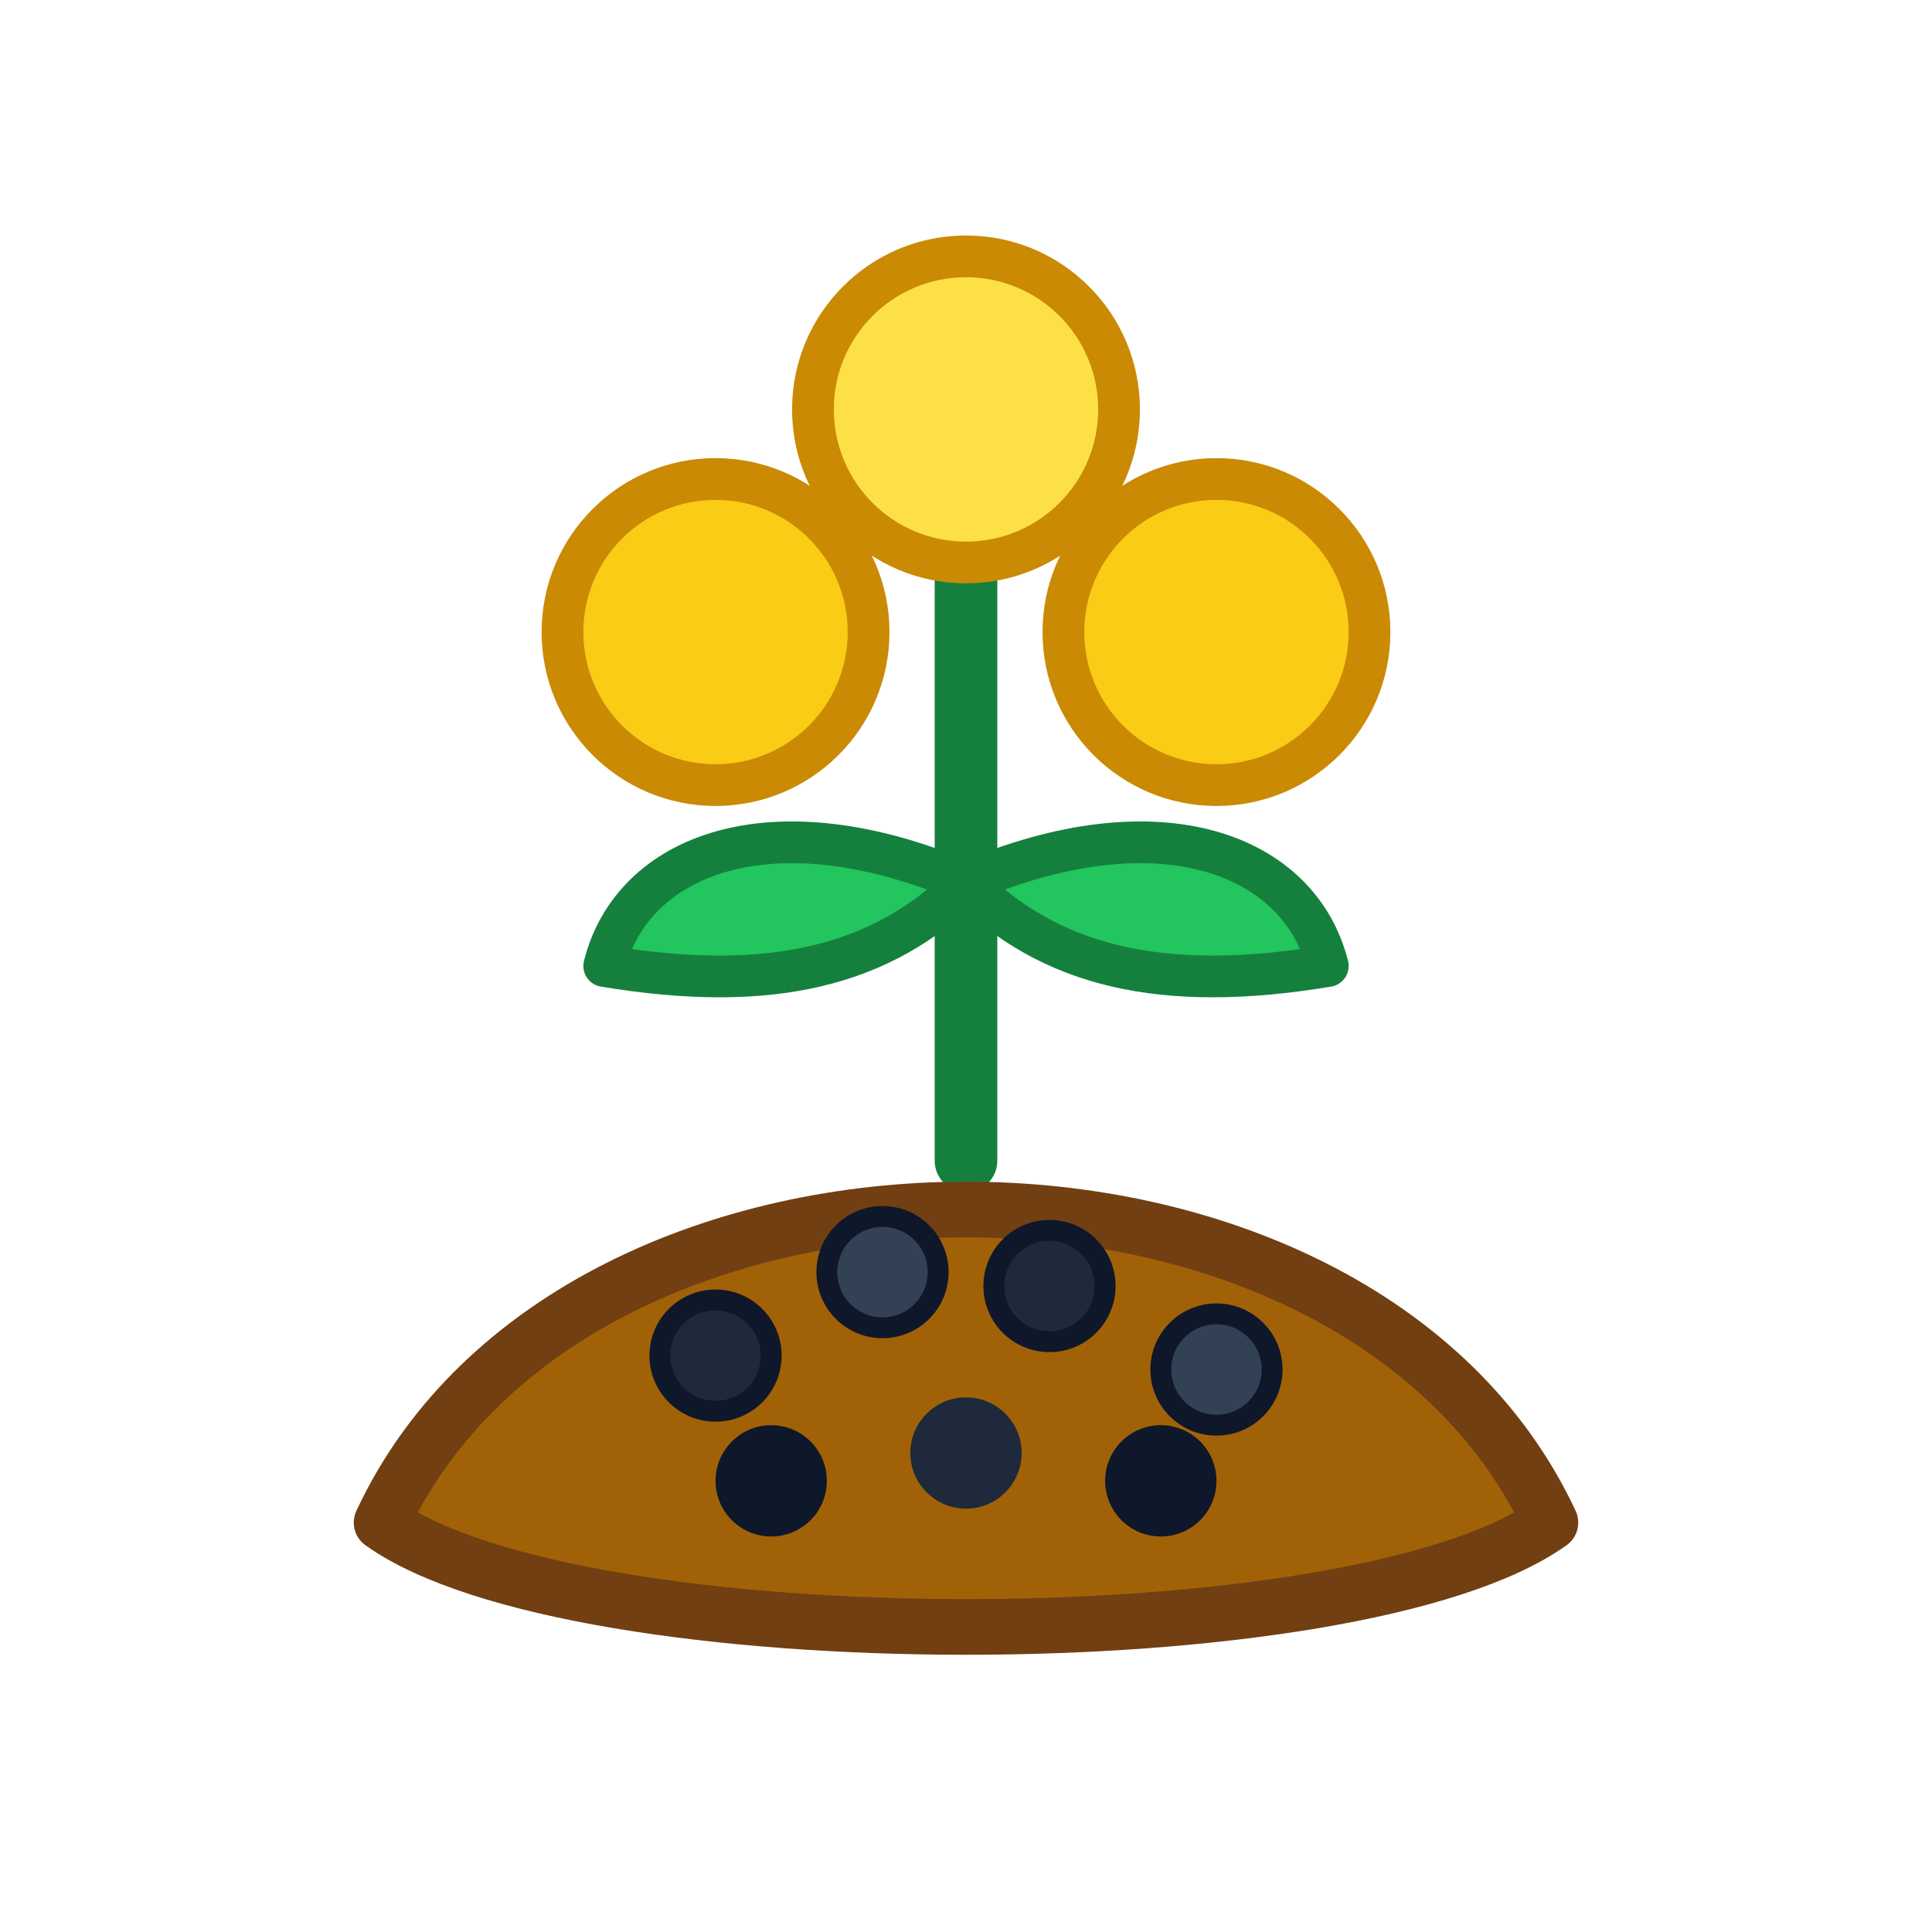
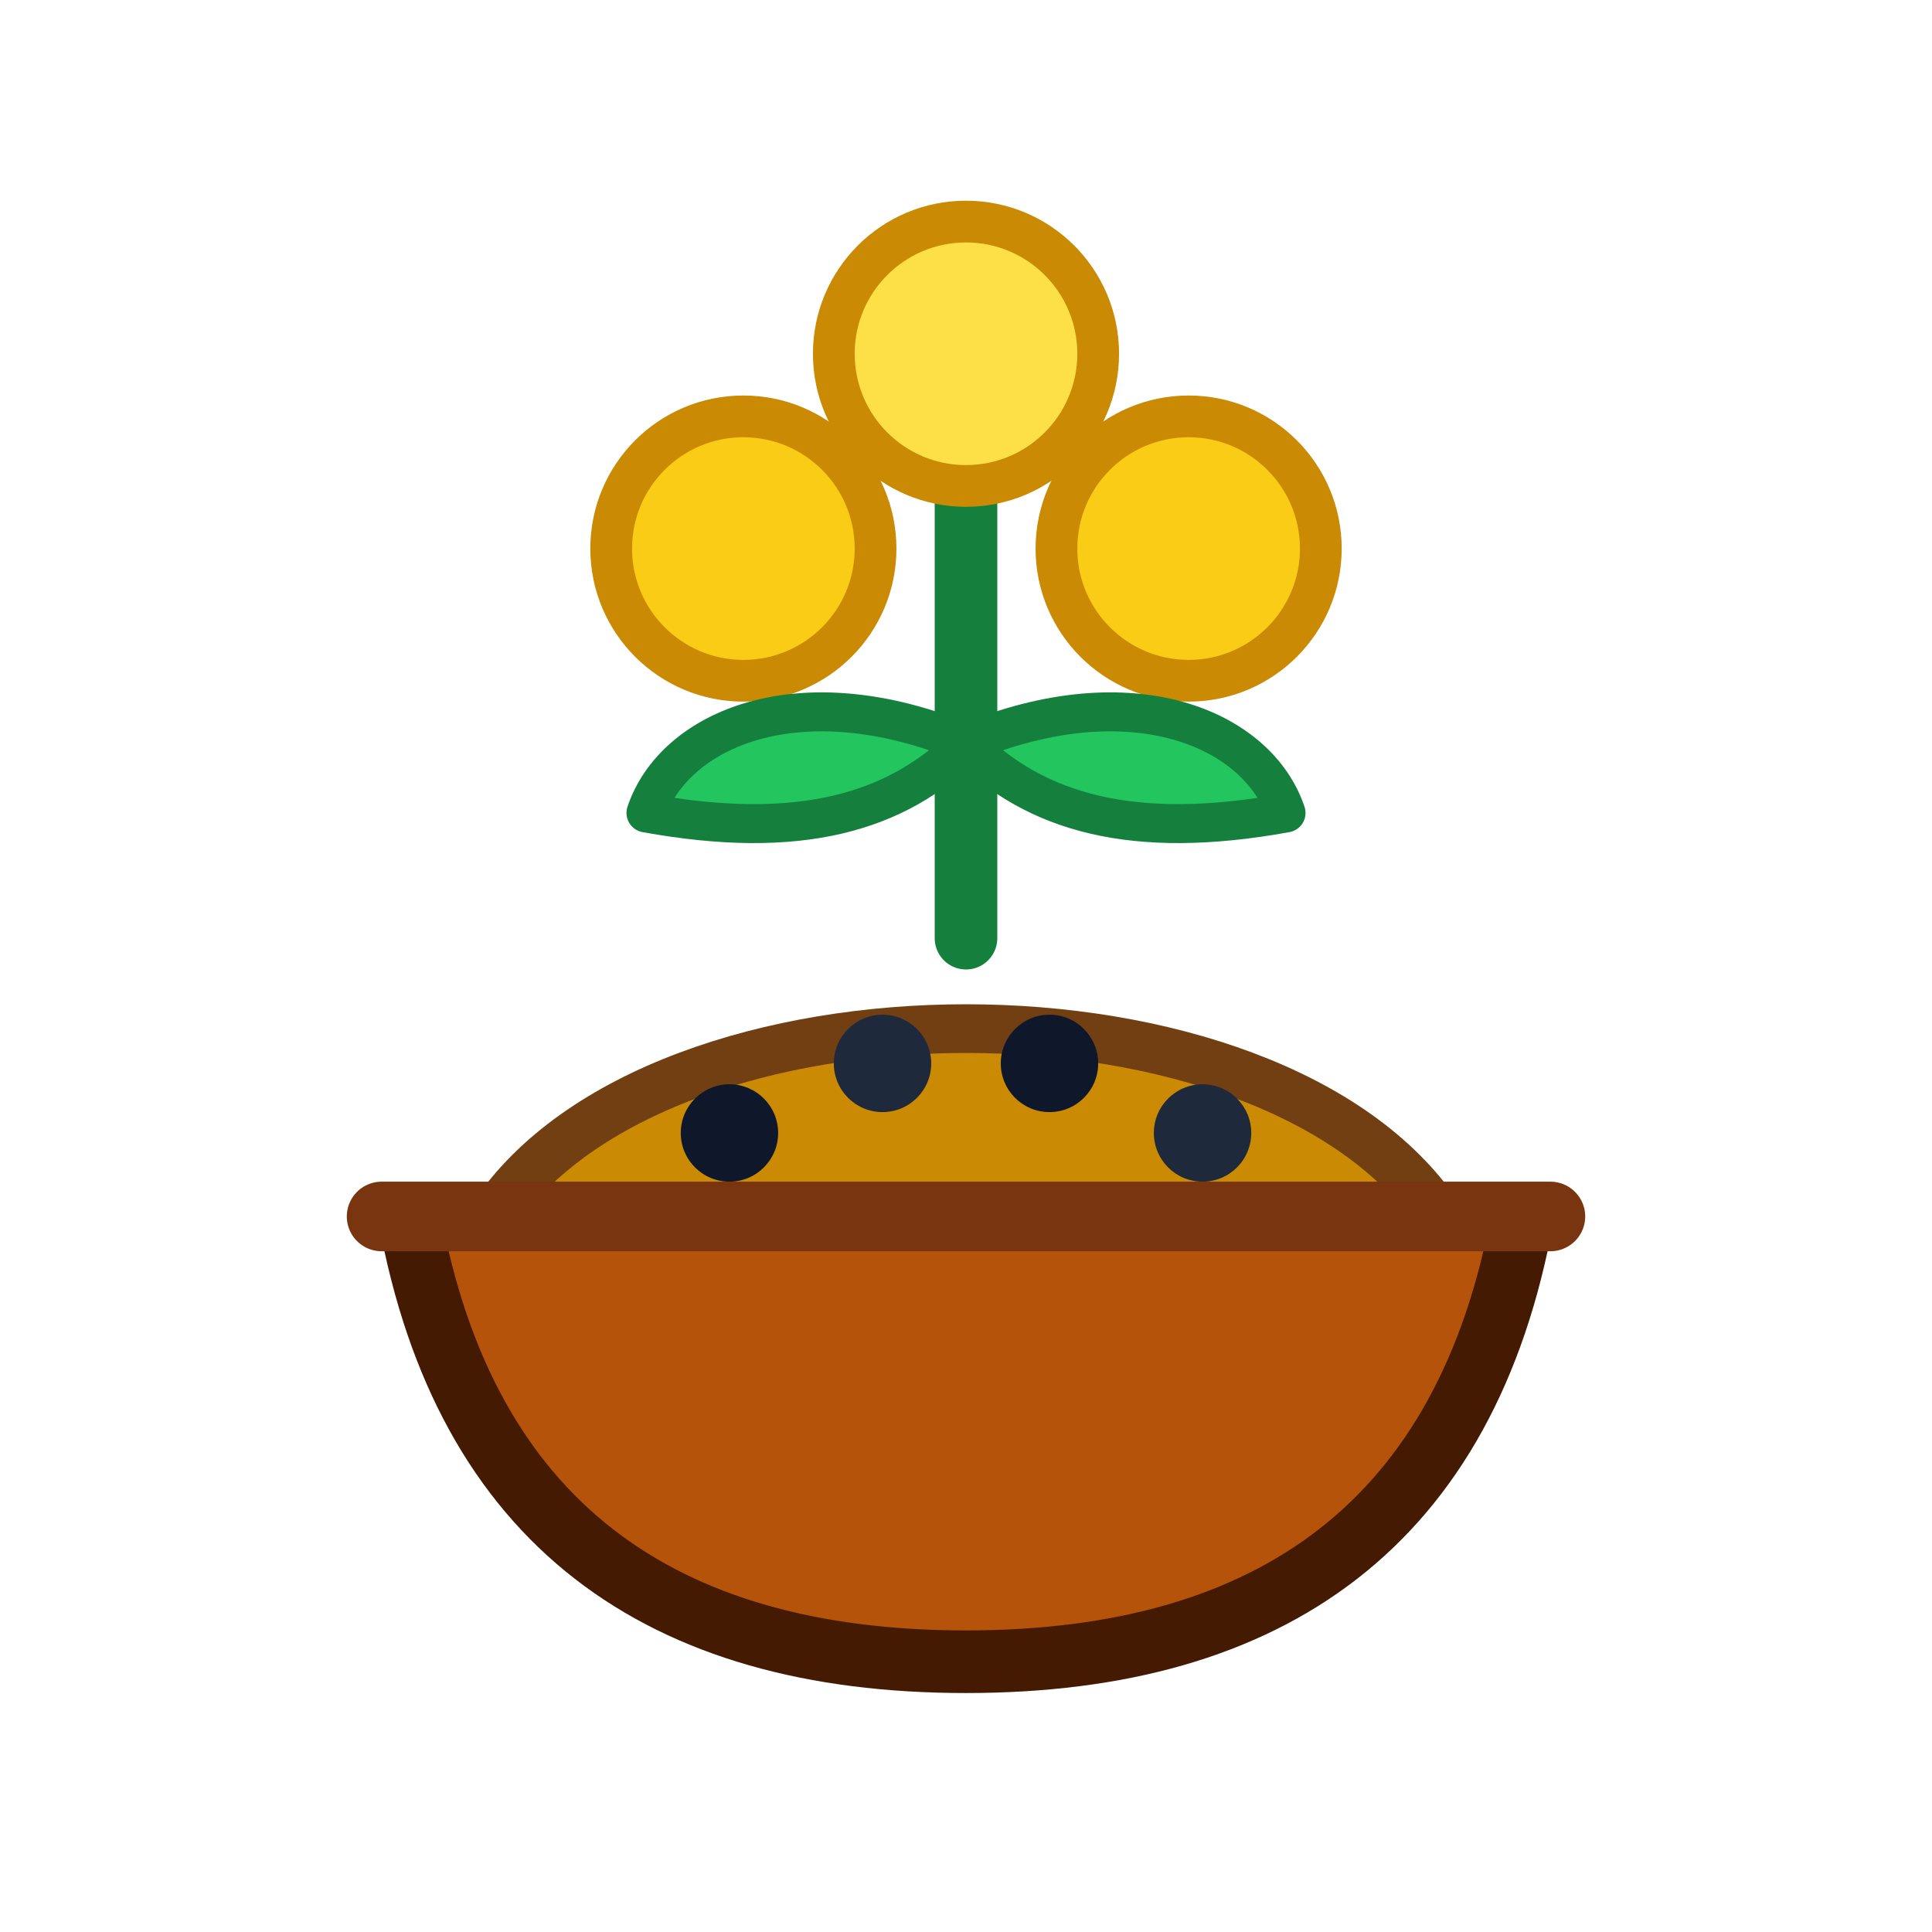
<svg xmlns="http://www.w3.org/2000/svg" viewBox="0 0 128 128" width="128" height="128">
  <g data-normalized="1" transform="translate(5, 5) scale(0.921875)" stroke-linecap="round" stroke-linejoin="round">
-     <path d="M64 78 L64 26" stroke="#15803D" stroke-width="4.5" />
-     <circle cx="64" cy="24" r="11" fill="#FDE047" stroke="#CA8A04" stroke-width="3" />
-     <circle cx="46" cy="40" r="11" fill="#FACC15" stroke="#CA8A04" stroke-width="3" />
-     <circle cx="82" cy="40" r="11" fill="#FACC15" stroke="#CA8A04" stroke-width="3" />
-     <path d="M64 58 C50 52 40 56 38 64 C50 66 58 64 64 58 Z" fill="#22C55E" stroke="#15803D" stroke-width="3" />
-     <path d="M64 58 C78 52 88 56 90 64 C78 66 70 64 64 58 Z" fill="#22C55E" stroke="#15803D" stroke-width="3" />
-     <path d="M22 104 C36 74 92 74 106 104 C92 114 36 114 22 104 Z" fill="#A16207" stroke="#713F12" stroke-width="4" />
-     <circle cx="46" cy="92" r="4" fill="#1E293B" stroke="#0F172A" stroke-width="1.5" />
-     <circle cx="58" cy="86" r="4" fill="#334155" stroke="#0F172A" stroke-width="1.5" />
-     <circle cx="70" cy="87" r="4" fill="#1E293B" stroke="#0F172A" stroke-width="1.5" />
-     <circle cx="82" cy="93" r="4" fill="#334155" stroke="#0F172A" stroke-width="1.5" />
-     <circle cx="50" cy="101" r="4" fill="#0F172A" />
-     <circle cx="64" cy="99" r="4" fill="#1E293B" />
-     <circle cx="78" cy="101" r="4" fill="#0F172A" />
+     <path d="M64 62 L64 22" stroke="#15803D" stroke-width="4.5" />
+     <circle cx="64" cy="20" r="9.5" fill="#FDE047" stroke="#CA8A04" stroke-width="3" />
+     <circle cx="48" cy="34" r="9.5" fill="#FACC15" stroke="#CA8A04" stroke-width="3" />
+     <circle cx="80" cy="34" r="9.5" fill="#FACC15" stroke="#CA8A04" stroke-width="3" />
+     <path d="M64 48 C52 43 43 47 41 53 C52 55 59 53 64 48 Z" fill="#22C55E" stroke="#15803D" stroke-width="2.8" />
+     <path d="M64 48 C76 43 85 47 87 53 C76 55 69 53 64 48 Z" fill="#22C55E" stroke="#15803D" stroke-width="2.8" />
+     <path d="M30 82 C42 64 86 64 98 82 Z" fill="#CA8A04" stroke="#713F12" stroke-width="3.5" />
+     <circle cx="47" cy="76" r="3.5" fill="#0F172A" />
+     <circle cx="58" cy="71" r="3.5" fill="#1E293B" />
+     <circle cx="70" cy="71" r="3.5" fill="#0F172A" />
+     <circle cx="81" cy="76" r="3.5" fill="#1E293B" />
+     <path d="M24 82 L104 82 C100 104 86 114 64 114 C42 114 28 104 24 82 Z" fill="#B45309" stroke="#451A03" stroke-width="4.5" />
+     <line x1="22" y1="82" x2="106" y2="82" stroke="#78350F" stroke-width="5" />
  </g>
</svg>
